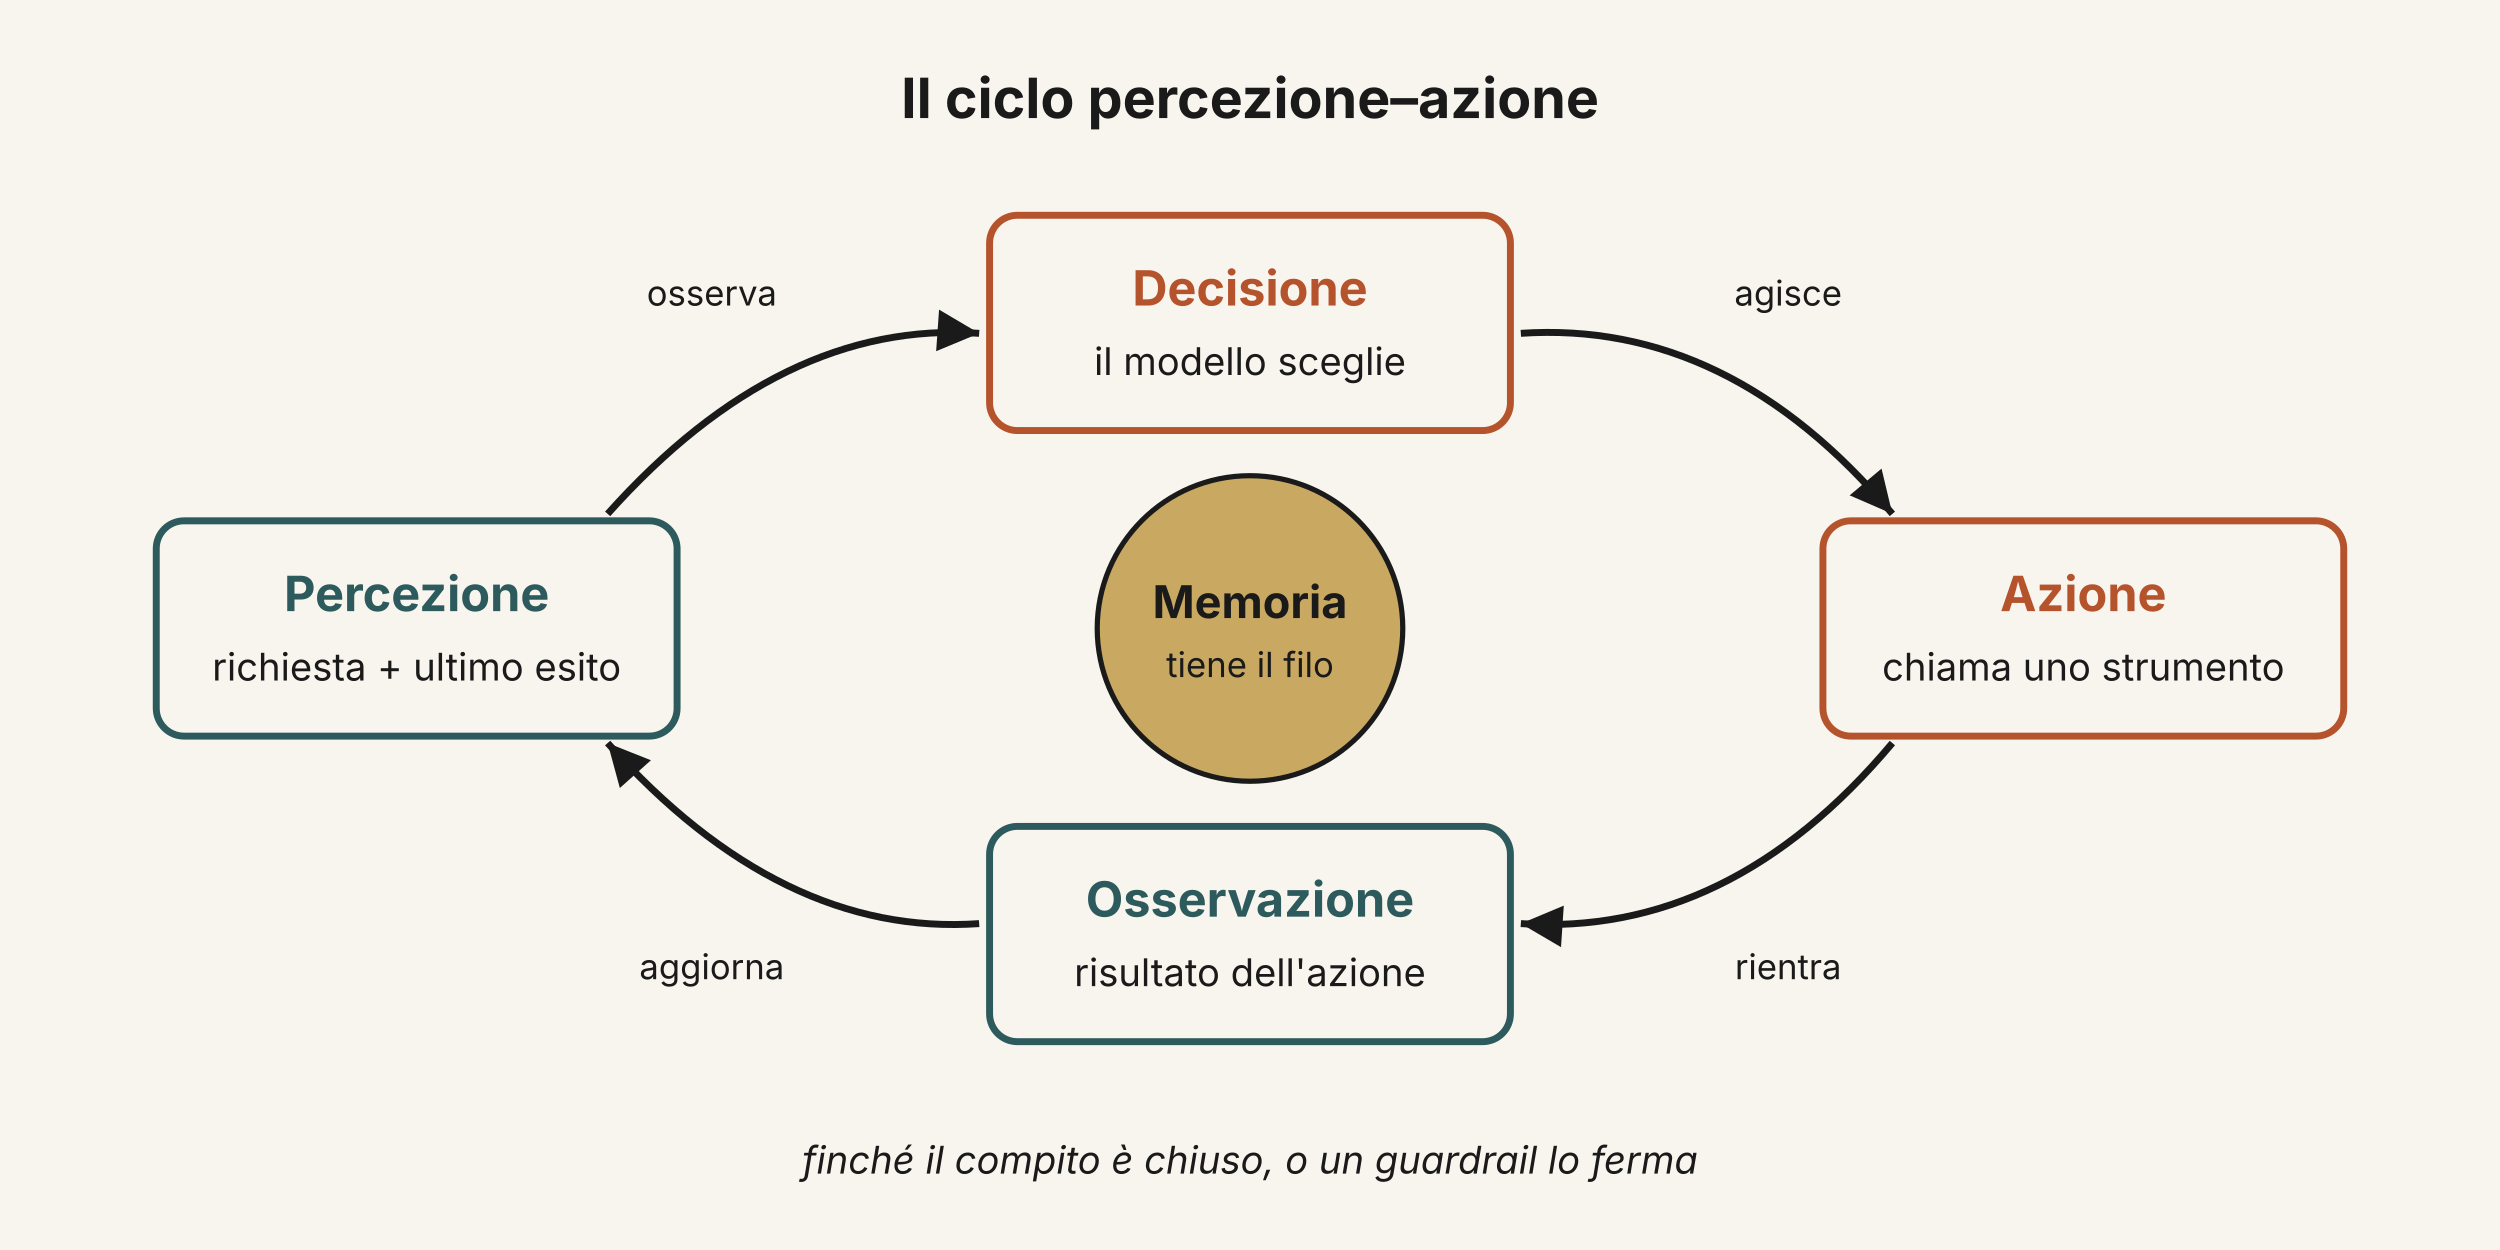
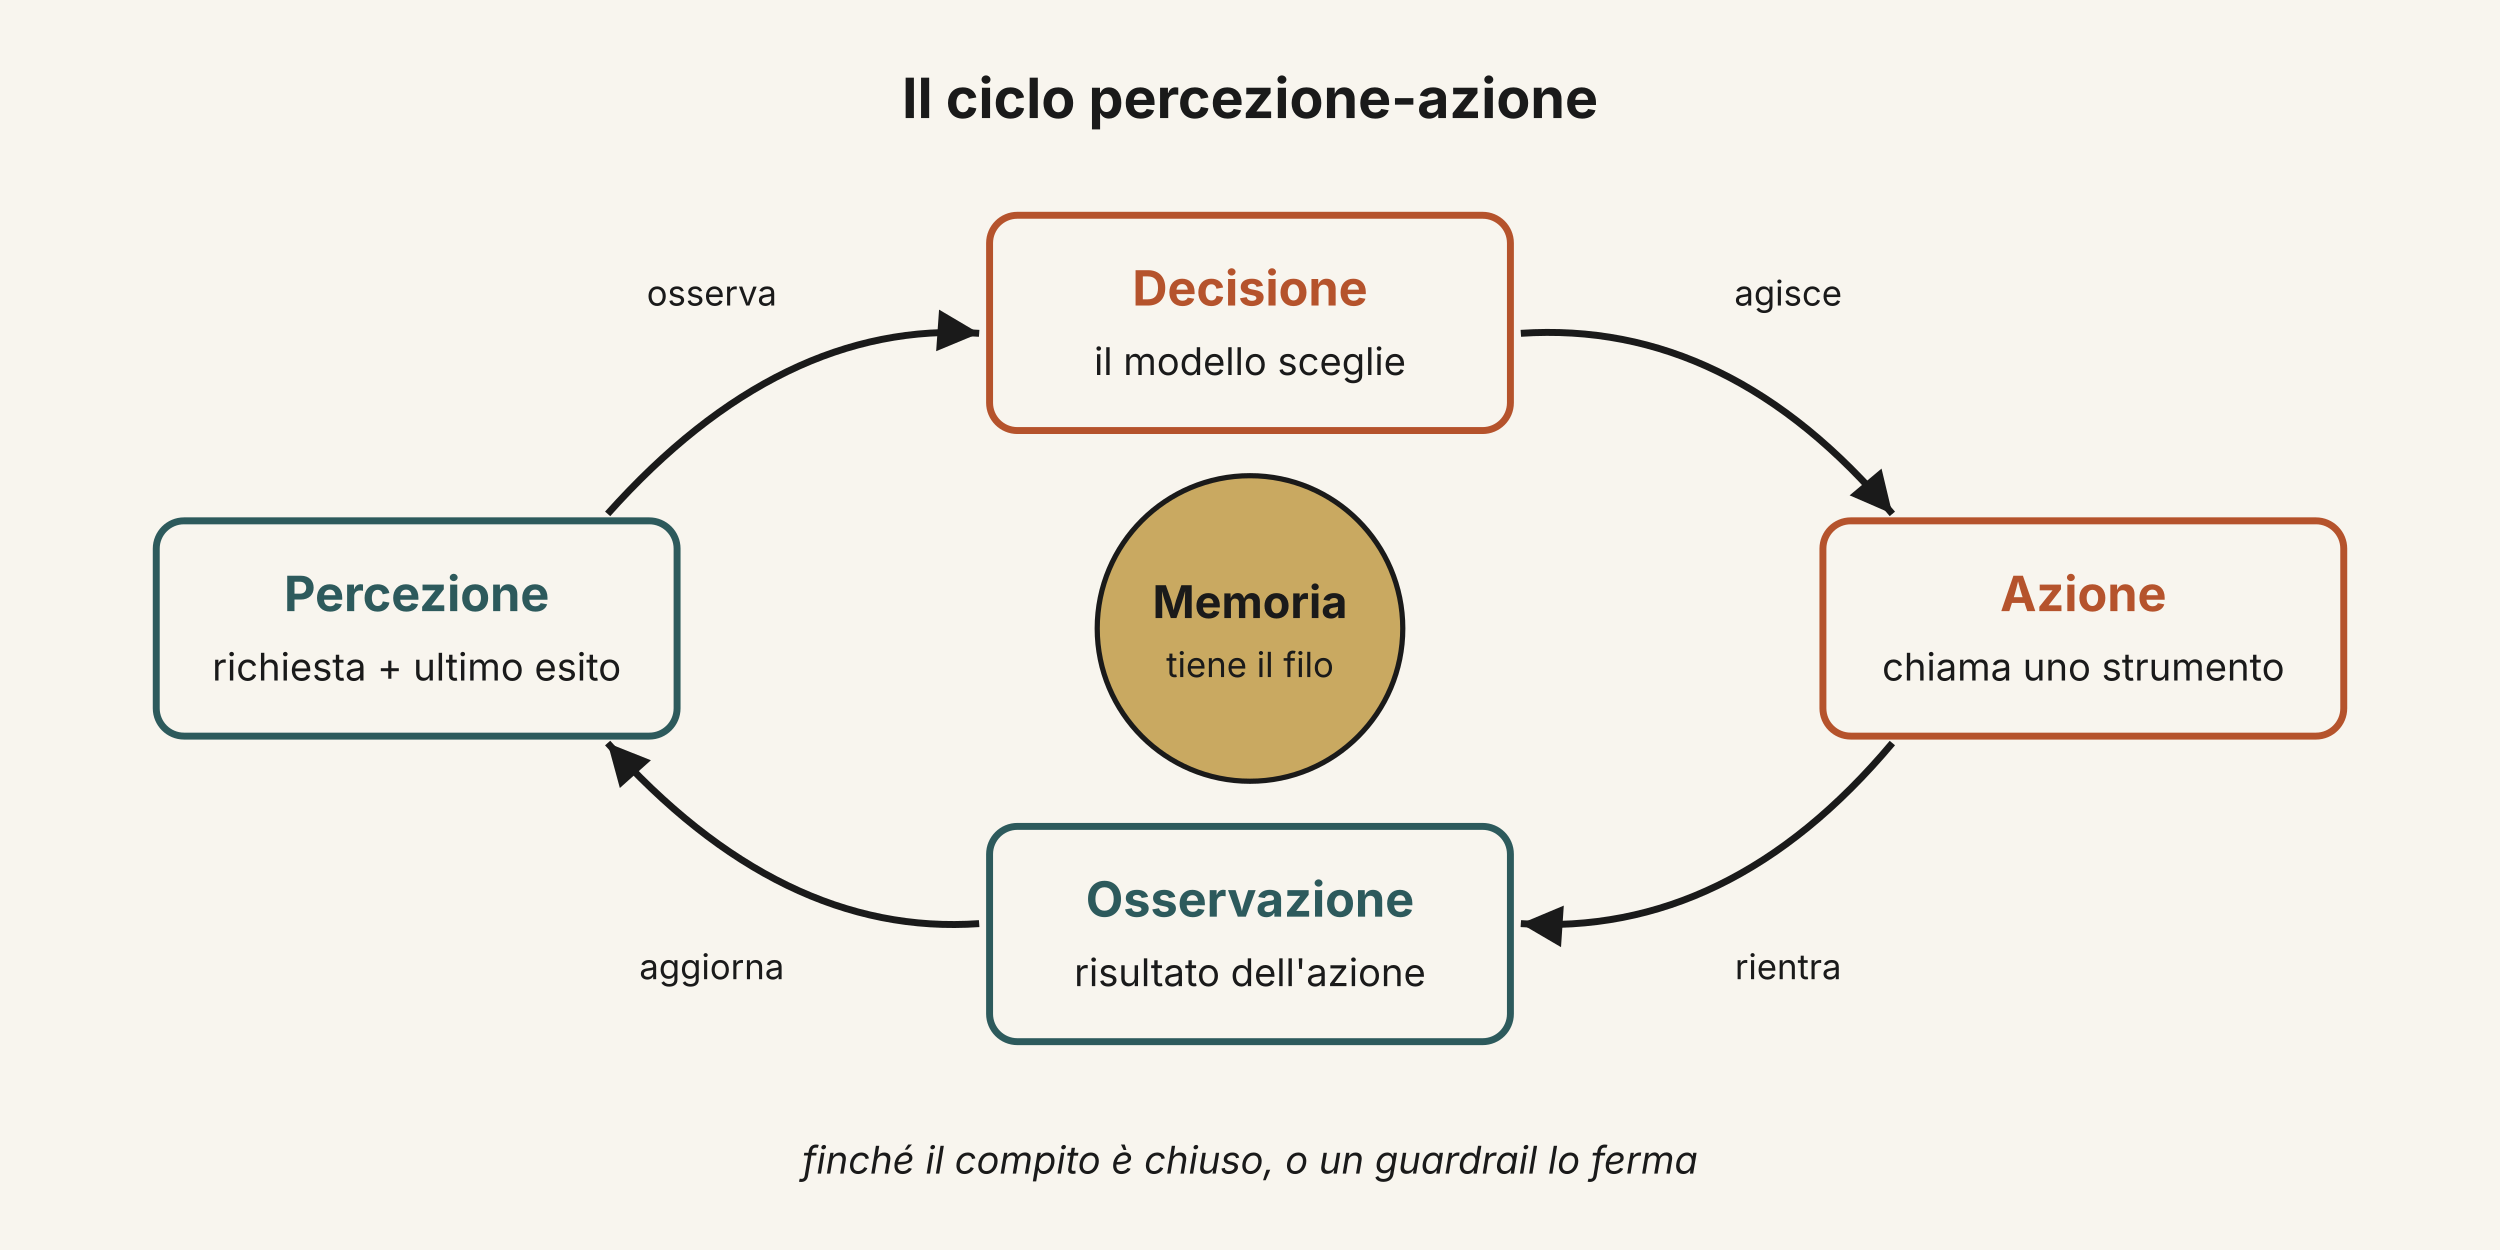
<svg xmlns="http://www.w3.org/2000/svg" viewBox="0 0 720 360" width="100%" role="img" aria-label="Ciclo percezione-azione di un agente: percezione, decisione, azione, osservazione, con la memoria al centro che alimenta ogni fase">
  <rect x="0" y="0" width="720" height="360" fill="#F8F5EE" />
-   <text x="360" y="34" text-anchor="middle" font-family="Inter, system-ui, sans-serif" font-size="16" font-weight="bold" fill="#1A1A1A">Il ciclo percezione–azione</text>
+   <text x="360" y="34" text-anchor="middle" font-family="Inter, system-ui, sans-serif" font-size="16" font-weight="bold" fill="#1A1A1A">Il ciclo percezione-azione</text>
  <rect x="45" y="150" width="150" height="62" rx="8" fill="#F8F5EE" stroke="#2D5A5C" stroke-width="2" />
  <text x="120" y="176" text-anchor="middle" font-family="Inter, system-ui, sans-serif" font-size="14" font-weight="bold" fill="#2D5A5C">Percezione</text>
  <text x="120" y="196" text-anchor="middle" font-family="Inter, system-ui, sans-serif" font-size="11" fill="#1A1A1A">richiesta + ultimo esito</text>
  <rect x="285" y="62" width="150" height="62" rx="8" fill="#F8F5EE" stroke="#B5532C" stroke-width="2" />
  <text x="360" y="88" text-anchor="middle" font-family="Inter, system-ui, sans-serif" font-size="14" font-weight="bold" fill="#B5532C">Decisione</text>
  <text x="360" y="108" text-anchor="middle" font-family="Inter, system-ui, sans-serif" font-size="11" fill="#1A1A1A">il modello sceglie</text>
  <rect x="525" y="150" width="150" height="62" rx="8" fill="#F8F5EE" stroke="#B5532C" stroke-width="2" />
  <text x="600" y="176" text-anchor="middle" font-family="Inter, system-ui, sans-serif" font-size="14" font-weight="bold" fill="#B5532C">Azione</text>
  <text x="600" y="196" text-anchor="middle" font-family="Inter, system-ui, sans-serif" font-size="11" fill="#1A1A1A">chiama uno strumento</text>
  <rect x="285" y="238" width="150" height="62" rx="8" fill="#F8F5EE" stroke="#2D5A5C" stroke-width="2" />
  <text x="360" y="264" text-anchor="middle" font-family="Inter, system-ui, sans-serif" font-size="14" font-weight="bold" fill="#2D5A5C">Osservazione</text>
  <text x="360" y="284" text-anchor="middle" font-family="Inter, system-ui, sans-serif" font-size="11" fill="#1A1A1A">risultato dell'azione</text>
  <circle cx="360" cy="181" r="44" fill="#C9A961" stroke="#1A1A1A" stroke-width="1.5" />
  <text x="360" y="178" text-anchor="middle" font-family="Inter, system-ui, sans-serif" font-size="13" font-weight="bold" fill="#1A1A1A">Memoria</text>
  <text x="360" y="195" text-anchor="middle" font-family="Inter, system-ui, sans-serif" font-size="10" fill="#1A1A1A">tiene il filo</text>
  <defs>
    <marker id="ar103" markerWidth="9" markerHeight="9" refX="6" refY="3" orient="auto">
      <path d="M0,0 L6,3 L0,6 Z" fill="#1A1A1A" />
    </marker>
  </defs>
  <path d="M 175 148 Q 225 92 282 96" fill="none" stroke="#1A1A1A" stroke-width="2" marker-end="url(#ar103)" />
  <path d="M 438 96 Q 498 92 545 148" fill="none" stroke="#1A1A1A" stroke-width="2" marker-end="url(#ar103)" />
  <path d="M 545 214 Q 498 270 438 266" fill="none" stroke="#1A1A1A" stroke-width="2" marker-end="url(#ar103)" />
  <path d="M 282 266 Q 225 270 175 214" fill="none" stroke="#1A1A1A" stroke-width="2" marker-end="url(#ar103)" />
  <text x="205" y="88" text-anchor="middle" font-family="Inter, system-ui, sans-serif" font-size="10" fill="#1A1A1A">osserva</text>
  <text x="515" y="88" text-anchor="middle" font-family="Inter, system-ui, sans-serif" font-size="10" fill="#1A1A1A">agisce</text>
  <text x="515" y="282" text-anchor="middle" font-family="Inter, system-ui, sans-serif" font-size="10" fill="#1A1A1A">rientra</text>
  <text x="205" y="282" text-anchor="middle" font-family="Inter, system-ui, sans-serif" font-size="10" fill="#1A1A1A">aggiorna</text>
  <text x="360" y="338" text-anchor="middle" font-family="Inter, system-ui, sans-serif" font-size="11" font-style="italic" fill="#1A1A1A">finché il compito è chiuso, o un guardrail lo ferma</text>
</svg>
